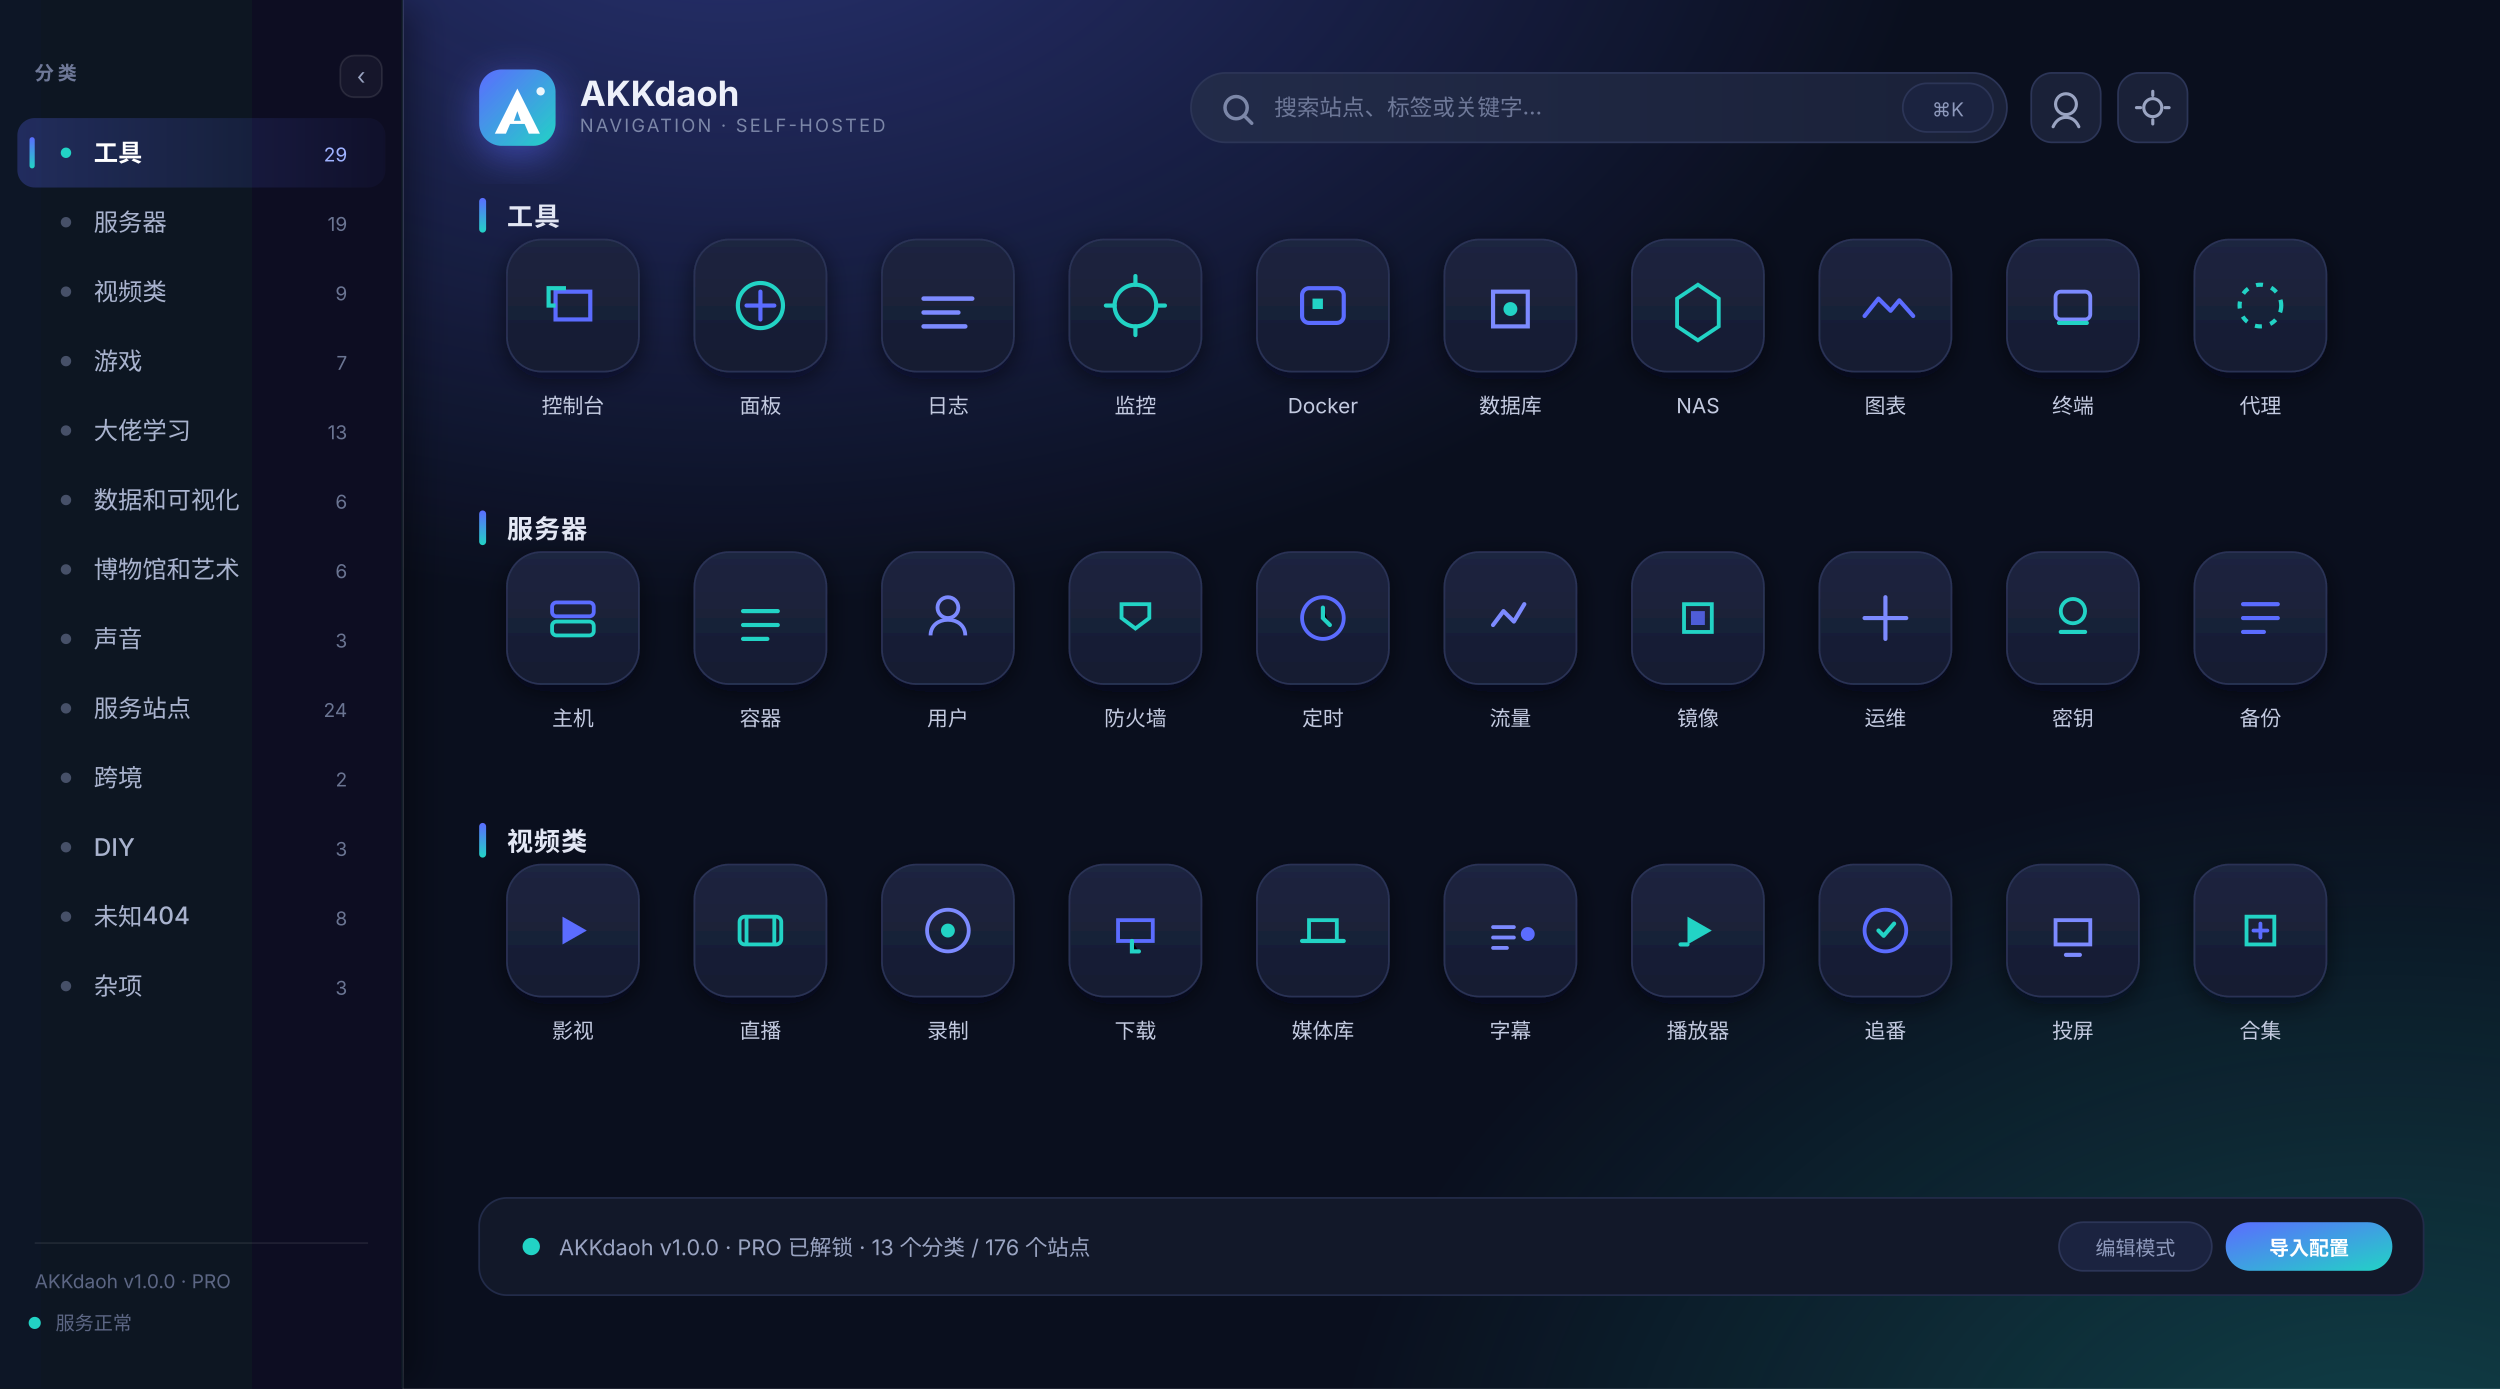
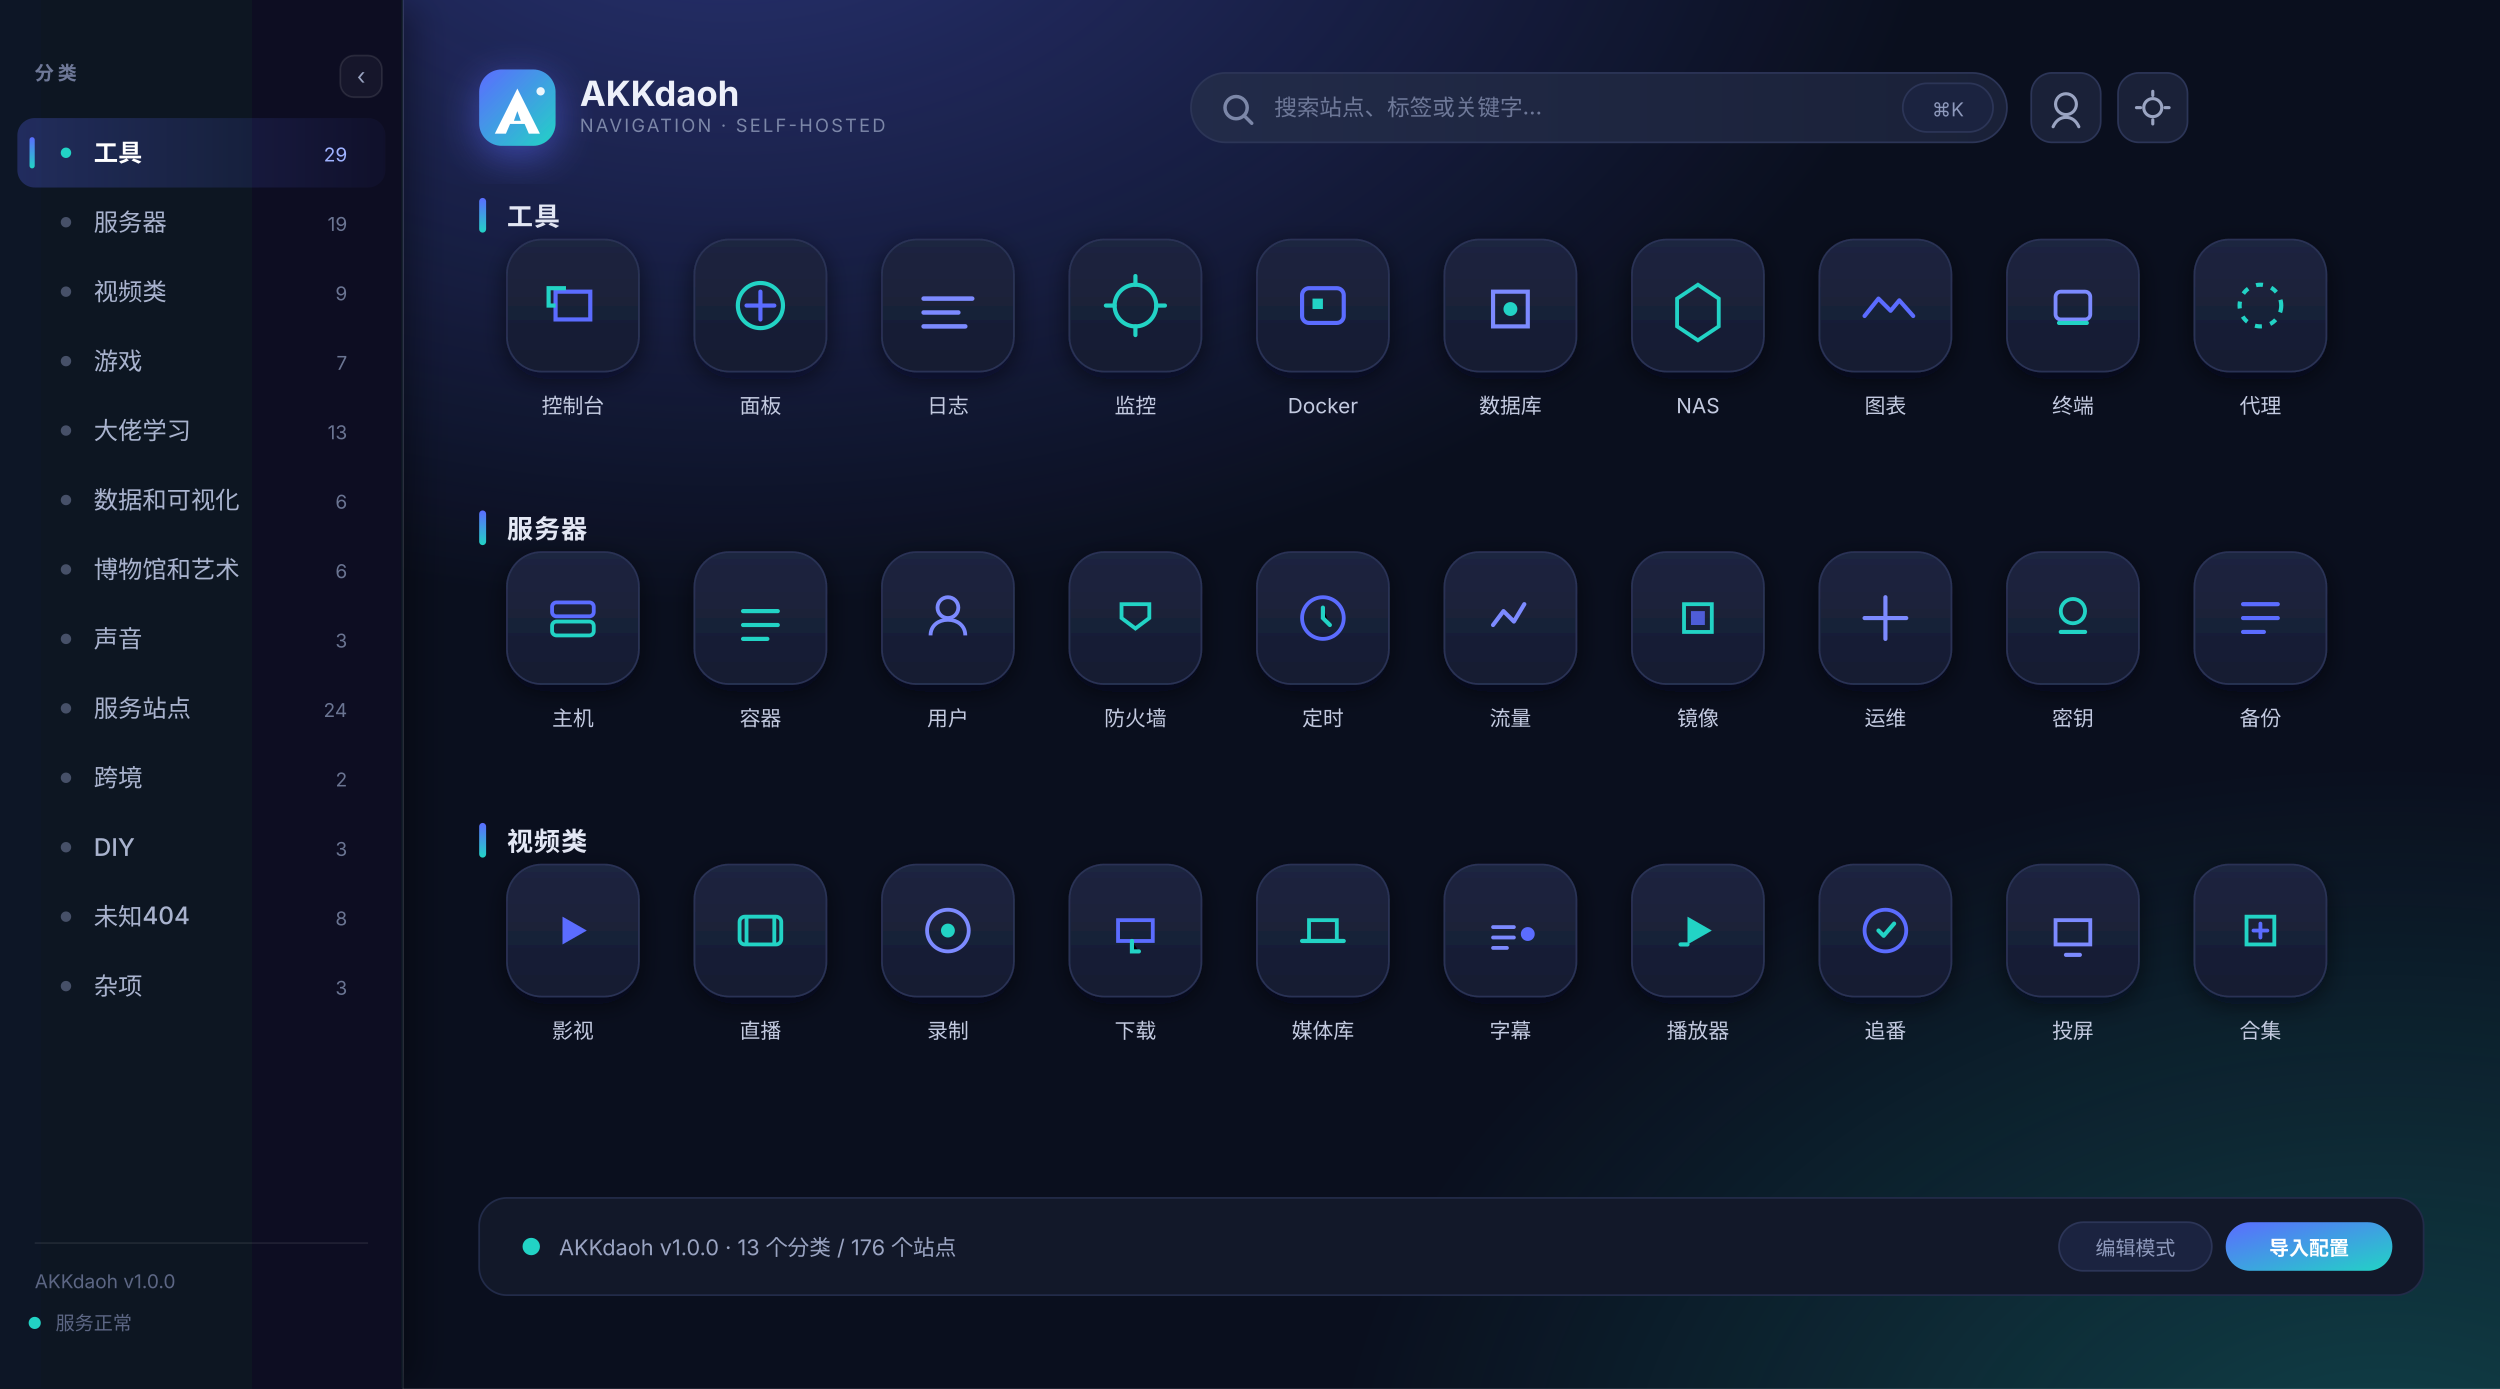
<svg xmlns="http://www.w3.org/2000/svg" viewBox="0 0 1440 800" width="1440" height="800" role="img" aria-label="AKKdaoh 界面预览">
  <defs>
    <linearGradient id="brandG" x1="0" y1="0" x2="1" y2="1">
      <stop offset="0%" stop-color="#5B6CFF" />
      <stop offset="100%" stop-color="#22D3C5" />
    </linearGradient>
    <linearGradient id="barG" x1="0" y1="0" x2="0" y2="1">
      <stop offset="0%" stop-color="#5B6CFF" />
      <stop offset="100%" stop-color="#22D3C5" />
    </linearGradient>
    <linearGradient id="cardG" x1="0" y1="0" x2="0" y2="1">
      <stop offset="0%" stop-color="#1D2540" />
      <stop offset="100%" stop-color="#161C31" />
    </linearGradient>
    <linearGradient id="searchG" x1="0" y1="0" x2="1" y2="0">
      <stop offset="0%" stop-color="#222B49" />
      <stop offset="100%" stop-color="#1A2138" />
    </linearGradient>
    <linearGradient id="sideG" x1="0" y1="0" x2="1" y2="0">
      <stop offset="0%" stop-color="#0E1425" />
      <stop offset="100%" stop-color="#0B1020" />
    </linearGradient>
    <linearGradient id="activeG" x1="0" y1="0" x2="1" y2="0">
      <stop offset="0%" stop-color="#5B6CFF" stop-opacity="0.26" />
      <stop offset="100%" stop-color="#5B6CFF" stop-opacity="0.04" />
    </linearGradient>
    <radialGradient id="glowA" cx="50%" cy="50%" r="50%">
      <stop offset="0%" stop-color="#5B6CFF" stop-opacity="0.38" />
      <stop offset="100%" stop-color="#5B6CFF" stop-opacity="0" />
    </radialGradient>
    <radialGradient id="glowB" cx="50%" cy="50%" r="50%">
      <stop offset="0%" stop-color="#22D3C5" stop-opacity="0.26" />
      <stop offset="100%" stop-color="#22D3C5" stop-opacity="0" />
    </radialGradient>
    <filter id="softShadow" x="-30%" y="-30%" width="160%" height="160%">
      <feDropShadow dx="0" dy="4" stdDeviation="7" flood-color="#05070F" flood-opacity="0.55" />
    </filter>
    <filter id="brandGlow" x="-50%" y="-50%" width="200%" height="200%">
      <feDropShadow dx="0" dy="6" stdDeviation="12" flood-color="#5B6CFF" flood-opacity="0.55" />
    </filter>
    <filter id="sideShadow" x="-20%" y="0%" width="140%" height="100%">
      <feDropShadow dx="4" dy="0" stdDeviation="12" flood-color="#000000" flood-opacity="0.45" />
    </filter>
  </defs>
  <rect width="1440" height="800" fill="#0A0F1E" />
  <ellipse cx="420" cy="-90" rx="700" ry="440" fill="url(#glowA)" />
  <ellipse cx="1370" cy="870" rx="600" ry="430" fill="url(#glowB)" />
  <g filter="url(#sideShadow)">
    <rect width="232" height="800" fill="url(#sideG)" />
    <line x1="232" y1="0" x2="232" y2="800" stroke="#FFFFFF" stroke-opacity="0.07" />
  </g>
  <text x="20" y="46" font-family="Inter, 'PingFang SC', 'Microsoft YaHei', sans-serif" font-size="11" font-weight="700" letter-spacing="2.2" fill="#6E7898">分类</text>
  <g transform="translate(196,32)">
    <rect width="24" height="24" rx="8" fill="#FFFFFF" fill-opacity="0.04" stroke="#FFFFFF" stroke-opacity="0.10" />
    <text x="12" y="16.5" text-anchor="middle" font-family="Inter, sans-serif" font-size="13" fill="#9AA4C2">‹</text>
  </g>
  <g transform="translate(10,68)">
    <rect width="212" height="40" rx="10" fill="url(#activeG)" />
    <rect x="7" y="11" width="3" height="18" rx="1.5" fill="url(#barG)" />
    <circle cx="28" cy="20" r="3" fill="#22D3C5" />
    <text x="44" y="25" font-family="Inter, 'PingFang SC', 'Microsoft YaHei', sans-serif" font-size="14" font-weight="600" fill="#FFFFFF">工具</text>
    <text x="190" y="25" text-anchor="end" font-family="Inter, sans-serif" font-size="11" fill="#9FB2FF">29</text>
  </g>
  <g font-family="Inter, 'PingFang SC', 'Microsoft YaHei', sans-serif" font-size="14" font-weight="500" fill="#A9B3CE">
    <g transform="translate(10,108)">
      <circle cx="28" cy="20" r="3" fill="#8C98BE" fill-opacity="0.45" />
      <text x="44" y="25">服务器</text>
      <text x="190" y="25" text-anchor="end" font-size="11" fill="#6A7492" font-weight="400">19</text>
    </g>
    <g transform="translate(10,148)">
      <circle cx="28" cy="20" r="3" fill="#8C98BE" fill-opacity="0.45" />
      <text x="44" y="25">视频类</text>
      <text x="190" y="25" text-anchor="end" font-size="11" fill="#6A7492" font-weight="400">9</text>
    </g>
    <g transform="translate(10,188)">
      <circle cx="28" cy="20" r="3" fill="#8C98BE" fill-opacity="0.45" />
      <text x="44" y="25">游戏</text>
      <text x="190" y="25" text-anchor="end" font-size="11" fill="#6A7492" font-weight="400">7</text>
    </g>
    <g transform="translate(10,228)">
      <circle cx="28" cy="20" r="3" fill="#8C98BE" fill-opacity="0.45" />
      <text x="44" y="25">大佬学习</text>
      <text x="190" y="25" text-anchor="end" font-size="11" fill="#6A7492" font-weight="400">13</text>
    </g>
    <g transform="translate(10,268)">
      <circle cx="28" cy="20" r="3" fill="#8C98BE" fill-opacity="0.45" />
      <text x="44" y="25">数据和可视化</text>
      <text x="190" y="25" text-anchor="end" font-size="11" fill="#6A7492" font-weight="400">6</text>
    </g>
    <g transform="translate(10,308)">
      <circle cx="28" cy="20" r="3" fill="#8C98BE" fill-opacity="0.45" />
      <text x="44" y="25">博物馆和艺术</text>
      <text x="190" y="25" text-anchor="end" font-size="11" fill="#6A7492" font-weight="400">6</text>
    </g>
    <g transform="translate(10,348)">
      <circle cx="28" cy="20" r="3" fill="#8C98BE" fill-opacity="0.45" />
      <text x="44" y="25">声音</text>
      <text x="190" y="25" text-anchor="end" font-size="11" fill="#6A7492" font-weight="400">3</text>
    </g>
    <g transform="translate(10,388)">
      <circle cx="28" cy="20" r="3" fill="#8C98BE" fill-opacity="0.45" />
      <text x="44" y="25">服务站点</text>
      <text x="190" y="25" text-anchor="end" font-size="11" fill="#6A7492" font-weight="400">24</text>
    </g>
    <g transform="translate(10,428)">
      <circle cx="28" cy="20" r="3" fill="#8C98BE" fill-opacity="0.45" />
      <text x="44" y="25">跨境</text>
      <text x="190" y="25" text-anchor="end" font-size="11" fill="#6A7492" font-weight="400">2</text>
    </g>
    <g transform="translate(10,468)">
      <circle cx="28" cy="20" r="3" fill="#8C98BE" fill-opacity="0.45" />
      <text x="44" y="25">DIY</text>
      <text x="190" y="25" text-anchor="end" font-size="11" fill="#6A7492" font-weight="400">3</text>
    </g>
    <g transform="translate(10,508)">
      <circle cx="28" cy="20" r="3" fill="#8C98BE" fill-opacity="0.45" />
      <text x="44" y="25">未知404</text>
      <text x="190" y="25" text-anchor="end" font-size="11" fill="#6A7492" font-weight="400">8</text>
    </g>
    <g transform="translate(10,548)">
      <circle cx="28" cy="20" r="3" fill="#8C98BE" fill-opacity="0.45" />
      <text x="44" y="25">杂项</text>
      <text x="190" y="25" text-anchor="end" font-size="11" fill="#6A7492" font-weight="400">3</text>
    </g>
  </g>
  <line x1="20" y1="716" x2="212" y2="716" stroke="#FFFFFF" stroke-opacity="0.08" />
-   <text x="20" y="742" font-family="Inter, 'PingFang SC', 'Microsoft YaHei', sans-serif" font-size="11" fill="#5C6684">AKKdaoh v1.0.0 · PRO</text>
+   <text x="20" y="742" font-family="Inter, 'PingFang SC', 'Microsoft YaHei', sans-serif" font-size="11" fill="#5C6684">AKKdaoh v1.0.0</text>
  <circle cx="20" cy="762" r="3.5" fill="#22D3C5" />
  <text x="32" y="766" font-family="Inter, 'PingFang SC', 'Microsoft YaHei', sans-serif" font-size="11" fill="#5C6684">服务正常</text>
  <g transform="translate(276,40)">
    <rect x="0" y="0" width="44" height="44" rx="13" fill="url(#brandG)" filter="url(#brandGlow)" />
    <path d="M22 11 L35 37 H28.6 L26.2 31.4 H17.8 L15.4 37 H9 Z M22 24 L24 29.6 H20 Z" fill="#FFFFFF" fill-rule="evenodd" />
    <circle cx="35.4" cy="12.6" r="2.4" fill="#FFFFFF" fill-opacity="0.9" />
    <text x="58" y="21" font-family="Inter, 'PingFang SC', 'Microsoft YaHei', sans-serif" font-size="20" font-weight="700" fill="#EDF0FA">AKKdaoh</text>
    <text x="58" y="36" font-family="Inter, 'PingFang SC', 'Microsoft YaHei', sans-serif" font-size="10.5" letter-spacing="1.3" fill="#7C87A8">NAVIGATION · SELF-HOSTED</text>
    <g transform="translate(410,2)">
      <rect width="470" height="40" rx="20" fill="url(#searchG)" stroke="#2C3557" stroke-width="1" />
      <circle cx="26" cy="20" r="6.4" fill="none" stroke="#7C87A8" stroke-width="2" />
      <line x1="30.6" y1="24.6" x2="35" y2="29" stroke="#7C87A8" stroke-width="2" stroke-linecap="round" />
      <text x="48" y="24.5" font-family="Inter, 'PingFang SC', 'Microsoft YaHei', sans-serif" font-size="13" fill="#6E7898">搜索站点、标签或关键字…</text>
      <g transform="translate(410,6)">
        <rect width="52" height="28" rx="14" fill="#1B2340" stroke="#2C3557" stroke-width="1" />
        <text x="26" y="19" text-anchor="middle" font-family="Inter, 'PingFang SC', 'Microsoft YaHei', sans-serif" font-size="11" fill="#8E99BC">⌘K</text>
      </g>
    </g>
    <g transform="translate(894,2)">
      <rect width="40" height="40" rx="12" fill="#1A2138" stroke="#2C3557" stroke-width="1" />
      <circle cx="20" cy="18" r="6" fill="none" stroke="#9AA4C2" stroke-width="1.8" />
      <path d="M12.6 31c1.6-3.6 4.2-5.4 7.4-5.4s5.8 1.8 7.4 5.4" fill="none" stroke="#9AA4C2" stroke-width="1.8" stroke-linecap="round" />
    </g>
    <g transform="translate(944,2)">
      <rect width="40" height="40" rx="12" fill="#1A2138" stroke="#2C3557" stroke-width="1" />
      <circle cx="20" cy="20" r="5.2" fill="none" stroke="#9AA4C2" stroke-width="1.8" />
      <g stroke="#9AA4C2" stroke-width="1.8" stroke-linecap="round">
        <line x1="20" y1="10.6" x2="20" y2="13" />
        <line x1="20" y1="27" x2="20" y2="29.4" />
        <line x1="10.6" y1="20" x2="13" y2="20" />
        <line x1="27" y1="20" x2="29.4" y2="20" />
      </g>
    </g>
  </g>
  <g transform="translate(276,124)">
    <rect x="0" y="-10" width="4" height="20" rx="2" fill="url(#barG)" />
    <text x="16" y="6" font-family="Inter, 'PingFang SC', 'Microsoft YaHei', sans-serif" font-size="15" font-weight="700" letter-spacing="0.6" fill="#E4E8F5">工具</text>
    <g transform="translate(16,14)">
      <g filter="url(#softShadow)">
        <rect width="76" height="76" rx="20" fill="url(#cardG)" />
        <rect width="76" height="76" rx="20" fill="none" stroke="#2A3355" stroke-width="1" />
      </g>
      <path d="M28 30 h20 v16 h-20 z" fill="none" stroke="#5B6CFF" stroke-width="2.4" />
      <path d="M28 38 h-4 v-10 h10" fill="none" stroke="#22D3C5" stroke-width="2.4" />
      <text x="38" y="100" text-anchor="middle" font-family="Inter, 'PingFang SC', 'Microsoft YaHei', sans-serif" font-size="12" fill="#C3CAE0">控制台</text>
    </g>
    <g transform="translate(124,14)">
      <g filter="url(#softShadow)">
        <rect width="76" height="76" rx="20" fill="url(#cardG)" />
        <rect width="76" height="76" rx="20" fill="none" stroke="#2A3355" stroke-width="1" />
      </g>
      <circle cx="38" cy="38" r="13" fill="none" stroke="#22D3C5" stroke-width="2.4" />
      <path d="M38 30 v16 M30 38 h16" stroke="#5B6CFF" stroke-width="2.4" stroke-linecap="round" />
      <text x="38" y="100" text-anchor="middle" font-family="Inter, 'PingFang SC', 'Microsoft YaHei', sans-serif" font-size="12" fill="#C3CAE0">面板</text>
    </g>
    <g transform="translate(232,14)">
      <g filter="url(#softShadow)">
        <rect width="76" height="76" rx="20" fill="url(#cardG)" />
        <rect width="76" height="76" rx="20" fill="none" stroke="#2A3355" stroke-width="1" />
      </g>
      <path d="M24 34 h28 M24 42 h20 M24 50 h24" stroke="#7C8AFF" stroke-width="2.6" stroke-linecap="round" />
      <text x="38" y="100" text-anchor="middle" font-family="Inter, 'PingFang SC', 'Microsoft YaHei', sans-serif" font-size="12" fill="#C3CAE0">日志</text>
    </g>
    <g transform="translate(340,14)">
      <g filter="url(#softShadow)">
        <rect width="76" height="76" rx="20" fill="url(#cardG)" />
        <rect width="76" height="76" rx="20" fill="none" stroke="#2A3355" stroke-width="1" />
      </g>
      <circle cx="38" cy="38" r="12" fill="none" stroke="#22D3C5" stroke-width="2.4" />
      <path d="M38 26 v-5 M38 50 v5 M26 38 h-5 M50 38 h5" stroke="#22D3C5" stroke-width="2.4" stroke-linecap="round" />
      <text x="38" y="100" text-anchor="middle" font-family="Inter, 'PingFang SC', 'Microsoft YaHei', sans-serif" font-size="12" fill="#C3CAE0">监控</text>
    </g>
    <g transform="translate(448,14)">
      <g filter="url(#softShadow)">
        <rect width="76" height="76" rx="20" fill="url(#cardG)" />
        <rect width="76" height="76" rx="20" fill="none" stroke="#2A3355" stroke-width="1" />
      </g>
      <rect x="26" y="28" width="24" height="20" rx="4" fill="none" stroke="#5B6CFF" stroke-width="2.4" />
      <path d="M32 34 h6 v6 h-6 z" fill="#22D3C5" />
      <text x="38" y="100" text-anchor="middle" font-family="Inter, 'PingFang SC', 'Microsoft YaHei', sans-serif" font-size="12" fill="#C3CAE0">Docker</text>
    </g>
    <g transform="translate(556,14)">
      <g filter="url(#softShadow)">
        <rect width="76" height="76" rx="20" fill="url(#cardG)" />
        <rect width="76" height="76" rx="20" fill="none" stroke="#2A3355" stroke-width="1" />
      </g>
      <path d="M28 30 h20 v20 h-20 z" fill="none" stroke="#7C8AFF" stroke-width="2.4" />
      <circle cx="38" cy="40" r="4" fill="#22D3C5" />
      <text x="38" y="100" text-anchor="middle" font-family="Inter, 'PingFang SC', 'Microsoft YaHei', sans-serif" font-size="12" fill="#C3CAE0">数据库</text>
    </g>
    <g transform="translate(664,14)">
      <g filter="url(#softShadow)">
        <rect width="76" height="76" rx="20" fill="url(#cardG)" />
        <rect width="76" height="76" rx="20" fill="none" stroke="#2A3355" stroke-width="1" />
      </g>
      <path d="M26 34 l12-8 12 8 v16 l-12 8 -12-8 z" fill="none" stroke="#22D3C5" stroke-width="2.2" />
      <text x="38" y="100" text-anchor="middle" font-family="Inter, 'PingFang SC', 'Microsoft YaHei', sans-serif" font-size="12" fill="#C3CAE0">NAS</text>
    </g>
    <g transform="translate(772,14)">
      <g filter="url(#softShadow)">
        <rect width="76" height="76" rx="20" fill="url(#cardG)" />
        <rect width="76" height="76" rx="20" fill="none" stroke="#2A3355" stroke-width="1" />
      </g>
      <path d="M26 44 l8-10 7 7 5-6 8 9" fill="none" stroke="#5B6CFF" stroke-width="2.4" stroke-linecap="round" stroke-linejoin="round" />
      <text x="38" y="100" text-anchor="middle" font-family="Inter, 'PingFang SC', 'Microsoft YaHei', sans-serif" font-size="12" fill="#C3CAE0">图表</text>
    </g>
    <g transform="translate(880,14)">
      <g filter="url(#softShadow)">
        <rect width="76" height="76" rx="20" fill="url(#cardG)" />
        <rect width="76" height="76" rx="20" fill="none" stroke="#2A3355" stroke-width="1" />
      </g>
      <rect x="28" y="30" width="20" height="16" rx="3" fill="none" stroke="#7C8AFF" stroke-width="2.2" />
      <path d="M30 48 h16" stroke="#22D3C5" stroke-width="2.4" stroke-linecap="round" />
      <text x="38" y="100" text-anchor="middle" font-family="Inter, 'PingFang SC', 'Microsoft YaHei', sans-serif" font-size="12" fill="#C3CAE0">终端</text>
    </g>
    <g transform="translate(988,14)">
      <g filter="url(#softShadow)">
        <rect width="76" height="76" rx="20" fill="url(#cardG)" />
        <rect width="76" height="76" rx="20" fill="none" stroke="#2A3355" stroke-width="1" />
      </g>
      <circle cx="38" cy="38" r="12" fill="none" stroke="#22D3C5" stroke-width="2.4" stroke-dasharray="4 5" />
      <text x="38" y="100" text-anchor="middle" font-family="Inter, 'PingFang SC', 'Microsoft YaHei', sans-serif" font-size="12" fill="#C3CAE0">代理</text>
    </g>
  </g>
  <g transform="translate(276,304)">
    <rect x="0" y="-10" width="4" height="20" rx="2" fill="url(#barG)" />
    <text x="16" y="6" font-family="Inter, 'PingFang SC', 'Microsoft YaHei', sans-serif" font-size="15" font-weight="700" letter-spacing="0.6" fill="#E4E8F5">服务器</text>
    <g transform="translate(16,14)">
      <g filter="url(#softShadow)">
        <rect width="76" height="76" rx="20" fill="url(#cardG)" />
        <rect width="76" height="76" rx="20" fill="none" stroke="#2A3355" stroke-width="1" />
      </g>
      <rect x="26" y="29" width="24" height="8" rx="2.5" fill="none" stroke="#5B6CFF" stroke-width="2.2" />
      <rect x="26" y="40" width="24" height="8" rx="2.5" fill="none" stroke="#22D3C5" stroke-width="2.2" />
      <text x="38" y="100" text-anchor="middle" font-family="Inter, 'PingFang SC', 'Microsoft YaHei', sans-serif" font-size="12" fill="#C3CAE0">主机</text>
    </g>
    <g transform="translate(124,14)">
      <g filter="url(#softShadow)">
        <rect width="76" height="76" rx="20" fill="url(#cardG)" />
        <rect width="76" height="76" rx="20" fill="none" stroke="#2A3355" stroke-width="1" />
      </g>
      <path d="M28 34 h20 M28 42 h20 M28 50 h14" stroke="#22D3C5" stroke-width="2.4" stroke-linecap="round" />
      <text x="38" y="100" text-anchor="middle" font-family="Inter, 'PingFang SC', 'Microsoft YaHei', sans-serif" font-size="12" fill="#C3CAE0">容器</text>
    </g>
    <g transform="translate(232,14)">
      <g filter="url(#softShadow)">
        <rect width="76" height="76" rx="20" fill="url(#cardG)" />
        <rect width="76" height="76" rx="20" fill="none" stroke="#2A3355" stroke-width="1" />
      </g>
      <circle cx="38" cy="32" r="6" fill="none" stroke="#7C8AFF" stroke-width="2.2" />
      <path d="M28 48 c0-5.6 4.5-9 10-9s10 3.4 10 9" fill="none" stroke="#7C8AFF" stroke-width="2.2" />
      <text x="38" y="100" text-anchor="middle" font-family="Inter, 'PingFang SC', 'Microsoft YaHei', sans-serif" font-size="12" fill="#C3CAE0">用户</text>
    </g>
    <g transform="translate(340,14)">
      <g filter="url(#softShadow)">
        <rect width="76" height="76" rx="20" fill="url(#cardG)" />
        <rect width="76" height="76" rx="20" fill="none" stroke="#2A3355" stroke-width="1" />
      </g>
      <path d="M30 30 h16 v8 l-8 6 -8-6 z" fill="none" stroke="#22D3C5" stroke-width="2.2" />
      <text x="38" y="100" text-anchor="middle" font-family="Inter, 'PingFang SC', 'Microsoft YaHei', sans-serif" font-size="12" fill="#C3CAE0">防火墙</text>
    </g>
    <g transform="translate(448,14)">
      <g filter="url(#softShadow)">
        <rect width="76" height="76" rx="20" fill="url(#cardG)" />
        <rect width="76" height="76" rx="20" fill="none" stroke="#2A3355" stroke-width="1" />
      </g>
      <circle cx="38" cy="38" r="12" fill="none" stroke="#5B6CFF" stroke-width="2.2" />
      <path d="M38 32 v6 l4 4" stroke="#22D3C5" stroke-width="2.4" stroke-linecap="round" />
      <text x="38" y="100" text-anchor="middle" font-family="Inter, 'PingFang SC', 'Microsoft YaHei', sans-serif" font-size="12" fill="#C3CAE0">定时</text>
    </g>
    <g transform="translate(556,14)">
      <g filter="url(#softShadow)">
        <rect width="76" height="76" rx="20" fill="url(#cardG)" />
        <rect width="76" height="76" rx="20" fill="none" stroke="#2A3355" stroke-width="1" />
      </g>
      <path d="M28 42 l6-8 6 6 6-10" fill="none" stroke="#7C8AFF" stroke-width="2.4" stroke-linecap="round" stroke-linejoin="round" />
      <text x="38" y="100" text-anchor="middle" font-family="Inter, 'PingFang SC', 'Microsoft YaHei', sans-serif" font-size="12" fill="#C3CAE0">流量</text>
    </g>
    <g transform="translate(664,14)">
      <g filter="url(#softShadow)">
        <rect width="76" height="76" rx="20" fill="url(#cardG)" />
        <rect width="76" height="76" rx="20" fill="none" stroke="#2A3355" stroke-width="1" />
      </g>
      <path d="M30 30 h16 v16 h-16 z" fill="none" stroke="#22D3C5" stroke-width="2.2" />
      <path d="M34 34 h8 v8 h-8 z" fill="#5B6CFF" fill-opacity="0.8" />
      <text x="38" y="100" text-anchor="middle" font-family="Inter, 'PingFang SC', 'Microsoft YaHei', sans-serif" font-size="12" fill="#C3CAE0">镜像</text>
    </g>
    <g transform="translate(772,14)">
      <g filter="url(#softShadow)">
        <rect width="76" height="76" rx="20" fill="url(#cardG)" />
        <rect width="76" height="76" rx="20" fill="none" stroke="#2A3355" stroke-width="1" />
      </g>
      <path d="M26 38 h24 M38 26 v24" stroke="#7C8AFF" stroke-width="2.4" stroke-linecap="round" />
      <text x="38" y="100" text-anchor="middle" font-family="Inter, 'PingFang SC', 'Microsoft YaHei', sans-serif" font-size="12" fill="#C3CAE0">运维</text>
    </g>
    <g transform="translate(880,14)">
      <g filter="url(#softShadow)">
        <rect width="76" height="76" rx="20" fill="url(#cardG)" />
        <rect width="76" height="76" rx="20" fill="none" stroke="#2A3355" stroke-width="1" />
      </g>
      <circle cx="38" cy="34" r="7" fill="none" stroke="#22D3C5" stroke-width="2.2" />
      <path d="M31 46 h14" stroke="#22D3C5" stroke-width="2.4" stroke-linecap="round" />
      <text x="38" y="100" text-anchor="middle" font-family="Inter, 'PingFang SC', 'Microsoft YaHei', sans-serif" font-size="12" fill="#C3CAE0">密钥</text>
    </g>
    <g transform="translate(988,14)">
      <g filter="url(#softShadow)">
        <rect width="76" height="76" rx="20" fill="url(#cardG)" />
        <rect width="76" height="76" rx="20" fill="none" stroke="#2A3355" stroke-width="1" />
      </g>
      <path d="M28 30 h20 M28 38 h20 M28 46 h12" stroke="#5B6CFF" stroke-width="2.4" stroke-linecap="round" />
      <text x="38" y="100" text-anchor="middle" font-family="Inter, 'PingFang SC', 'Microsoft YaHei', sans-serif" font-size="12" fill="#C3CAE0">备份</text>
    </g>
  </g>
  <g transform="translate(276,484)">
    <rect x="0" y="-10" width="4" height="20" rx="2" fill="url(#barG)" />
    <text x="16" y="6" font-family="Inter, 'PingFang SC', 'Microsoft YaHei', sans-serif" font-size="15" font-weight="700" letter-spacing="0.6" fill="#E4E8F5">视频类</text>
    <g transform="translate(16,14)">
      <g filter="url(#softShadow)">
        <rect width="76" height="76" rx="20" fill="url(#cardG)" />
        <rect width="76" height="76" rx="20" fill="none" stroke="#2A3355" stroke-width="1" />
      </g>
      <path d="M32 30 l14 8 -14 8 z" fill="#5B6CFF" />
      <text x="38" y="100" text-anchor="middle" font-family="Inter, 'PingFang SC', 'Microsoft YaHei', sans-serif" font-size="12" fill="#C3CAE0">影视</text>
    </g>
    <g transform="translate(124,14)">
      <g filter="url(#softShadow)">
        <rect width="76" height="76" rx="20" fill="url(#cardG)" />
        <rect width="76" height="76" rx="20" fill="none" stroke="#2A3355" stroke-width="1" />
      </g>
      <rect x="26" y="30" width="24" height="16" rx="3" fill="none" stroke="#22D3C5" stroke-width="2.2" />
      <path d="M30 30 v16 M46 30 v16" stroke="#22D3C5" stroke-width="2.2" />
      <text x="38" y="100" text-anchor="middle" font-family="Inter, 'PingFang SC', 'Microsoft YaHei', sans-serif" font-size="12" fill="#C3CAE0">直播</text>
    </g>
    <g transform="translate(232,14)">
      <g filter="url(#softShadow)">
        <rect width="76" height="76" rx="20" fill="url(#cardG)" />
        <rect width="76" height="76" rx="20" fill="none" stroke="#2A3355" stroke-width="1" />
      </g>
      <circle cx="38" cy="38" r="12" fill="none" stroke="#7C8AFF" stroke-width="2.2" />
      <circle cx="38" cy="38" r="4" fill="#22D3C5" />
      <text x="38" y="100" text-anchor="middle" font-family="Inter, 'PingFang SC', 'Microsoft YaHei', sans-serif" font-size="12" fill="#C3CAE0">录制</text>
    </g>
    <g transform="translate(340,14)">
      <g filter="url(#softShadow)">
        <rect width="76" height="76" rx="20" fill="url(#cardG)" />
        <rect width="76" height="76" rx="20" fill="none" stroke="#2A3355" stroke-width="1" />
      </g>
      <path d="M28 32 h20 v12 h-20 z" fill="none" stroke="#5B6CFF" stroke-width="2.2" />
      <path d="M36 44 v6 h4" stroke="#22D3C5" stroke-width="2.4" stroke-linecap="round" />
      <text x="38" y="100" text-anchor="middle" font-family="Inter, 'PingFang SC', 'Microsoft YaHei', sans-serif" font-size="12" fill="#C3CAE0">下载</text>
    </g>
    <g transform="translate(448,14)">
      <g filter="url(#softShadow)">
        <rect width="76" height="76" rx="20" fill="url(#cardG)" />
        <rect width="76" height="76" rx="20" fill="none" stroke="#2A3355" stroke-width="1" />
      </g>
      <path d="M30 44 v-12 h16 v12" fill="none" stroke="#22D3C5" stroke-width="2.2" />
      <path d="M26 44 h24" stroke="#22D3C5" stroke-width="2.4" stroke-linecap="round" />
      <text x="38" y="100" text-anchor="middle" font-family="Inter, 'PingFang SC', 'Microsoft YaHei', sans-serif" font-size="12" fill="#C3CAE0">媒体库</text>
    </g>
    <g transform="translate(556,14)">
      <g filter="url(#softShadow)">
        <rect width="76" height="76" rx="20" fill="url(#cardG)" />
        <rect width="76" height="76" rx="20" fill="none" stroke="#2A3355" stroke-width="1" />
      </g>
      <path d="M28 36 h12 M28 42 h12 M28 48 h8" stroke="#7C8AFF" stroke-width="2.2" stroke-linecap="round" />
      <circle cx="48" cy="40" r="4" fill="#5B6CFF" />
      <text x="38" y="100" text-anchor="middle" font-family="Inter, 'PingFang SC', 'Microsoft YaHei', sans-serif" font-size="12" fill="#C3CAE0">字幕</text>
    </g>
    <g transform="translate(664,14)">
      <g filter="url(#softShadow)">
        <rect width="76" height="76" rx="20" fill="url(#cardG)" />
        <rect width="76" height="76" rx="20" fill="none" stroke="#2A3355" stroke-width="1" />
      </g>
      <path d="M32 30 l14 8 -14 8 z" fill="#22D3C5" />
      <path d="M28 46 h4" stroke="#22D3C5" stroke-width="2.4" stroke-linecap="round" />
      <text x="38" y="100" text-anchor="middle" font-family="Inter, 'PingFang SC', 'Microsoft YaHei', sans-serif" font-size="12" fill="#C3CAE0">播放器</text>
    </g>
    <g transform="translate(772,14)">
      <g filter="url(#softShadow)">
        <rect width="76" height="76" rx="20" fill="url(#cardG)" />
        <rect width="76" height="76" rx="20" fill="none" stroke="#2A3355" stroke-width="1" />
      </g>
      <circle cx="38" cy="38" r="12" fill="none" stroke="#5B6CFF" stroke-width="2.2" />
      <path d="M34 38 l3 3 6-7" fill="none" stroke="#22D3C5" stroke-width="2.4" stroke-linecap="round" stroke-linejoin="round" />
      <text x="38" y="100" text-anchor="middle" font-family="Inter, 'PingFang SC', 'Microsoft YaHei', sans-serif" font-size="12" fill="#C3CAE0">追番</text>
    </g>
    <g transform="translate(880,14)">
      <g filter="url(#softShadow)">
        <rect width="76" height="76" rx="20" fill="url(#cardG)" />
        <rect width="76" height="76" rx="20" fill="none" stroke="#2A3355" stroke-width="1" />
      </g>
      <path d="M28 32 h20 v14 h-20 z" fill="none" stroke="#7C8AFF" stroke-width="2.2" />
      <path d="M34 52 h8" stroke="#7C8AFF" stroke-width="2.4" stroke-linecap="round" />
      <text x="38" y="100" text-anchor="middle" font-family="Inter, 'PingFang SC', 'Microsoft YaHei', sans-serif" font-size="12" fill="#C3CAE0">投屏</text>
    </g>
    <g transform="translate(988,14)">
      <g filter="url(#softShadow)">
        <rect width="76" height="76" rx="20" fill="url(#cardG)" />
        <rect width="76" height="76" rx="20" fill="none" stroke="#2A3355" stroke-width="1" />
      </g>
      <path d="M30 30 h16 v16 h-16 z" fill="none" stroke="#22D3C5" stroke-width="2.2" />
      <path d="M38 34 v8 M34 38 h8" stroke="#5B6CFF" stroke-width="2.2" stroke-linecap="round" />
      <text x="38" y="100" text-anchor="middle" font-family="Inter, 'PingFang SC', 'Microsoft YaHei', sans-serif" font-size="12" fill="#C3CAE0">合集</text>
    </g>
  </g>
  <g transform="translate(276,690)">
    <rect width="1120" height="56" rx="16" fill="#121829" stroke="#222B49" stroke-width="1" />
    <circle cx="30" cy="28" r="5" fill="#22D3C5" />
-     <text x="46" y="33" font-family="Inter, 'PingFang SC', 'Microsoft YaHei', sans-serif" font-size="12.5" fill="#9AA4C2">AKKdaoh v1.0.0 · PRO 已解锁 · 13 个分类 / 176 个站点</text>
+     <text x="46" y="33" font-family="Inter, 'PingFang SC', 'Microsoft YaHei', sans-serif" font-size="12.5" fill="#9AA4C2">AKKdaoh v1.0.0 · 13 个分类 / 176 个站点</text>
    <g transform="translate(910,14)">
      <rect width="88" height="28" rx="14" fill="#1B2340" stroke="#2C3557" stroke-width="1" />
      <text x="44" y="19" text-anchor="middle" font-family="Inter, 'PingFang SC', 'Microsoft YaHei', sans-serif" font-size="11.5" fill="#8E99BC">编辑模式</text>
    </g>
    <g transform="translate(1006,14)">
      <rect width="96" height="28" rx="14" fill="url(#brandG)" />
      <text x="48" y="19" text-anchor="middle" font-family="Inter, 'PingFang SC', 'Microsoft YaHei', sans-serif" font-size="11.5" font-weight="600" fill="#FFFFFF">导入配置</text>
    </g>
  </g>
</svg>
